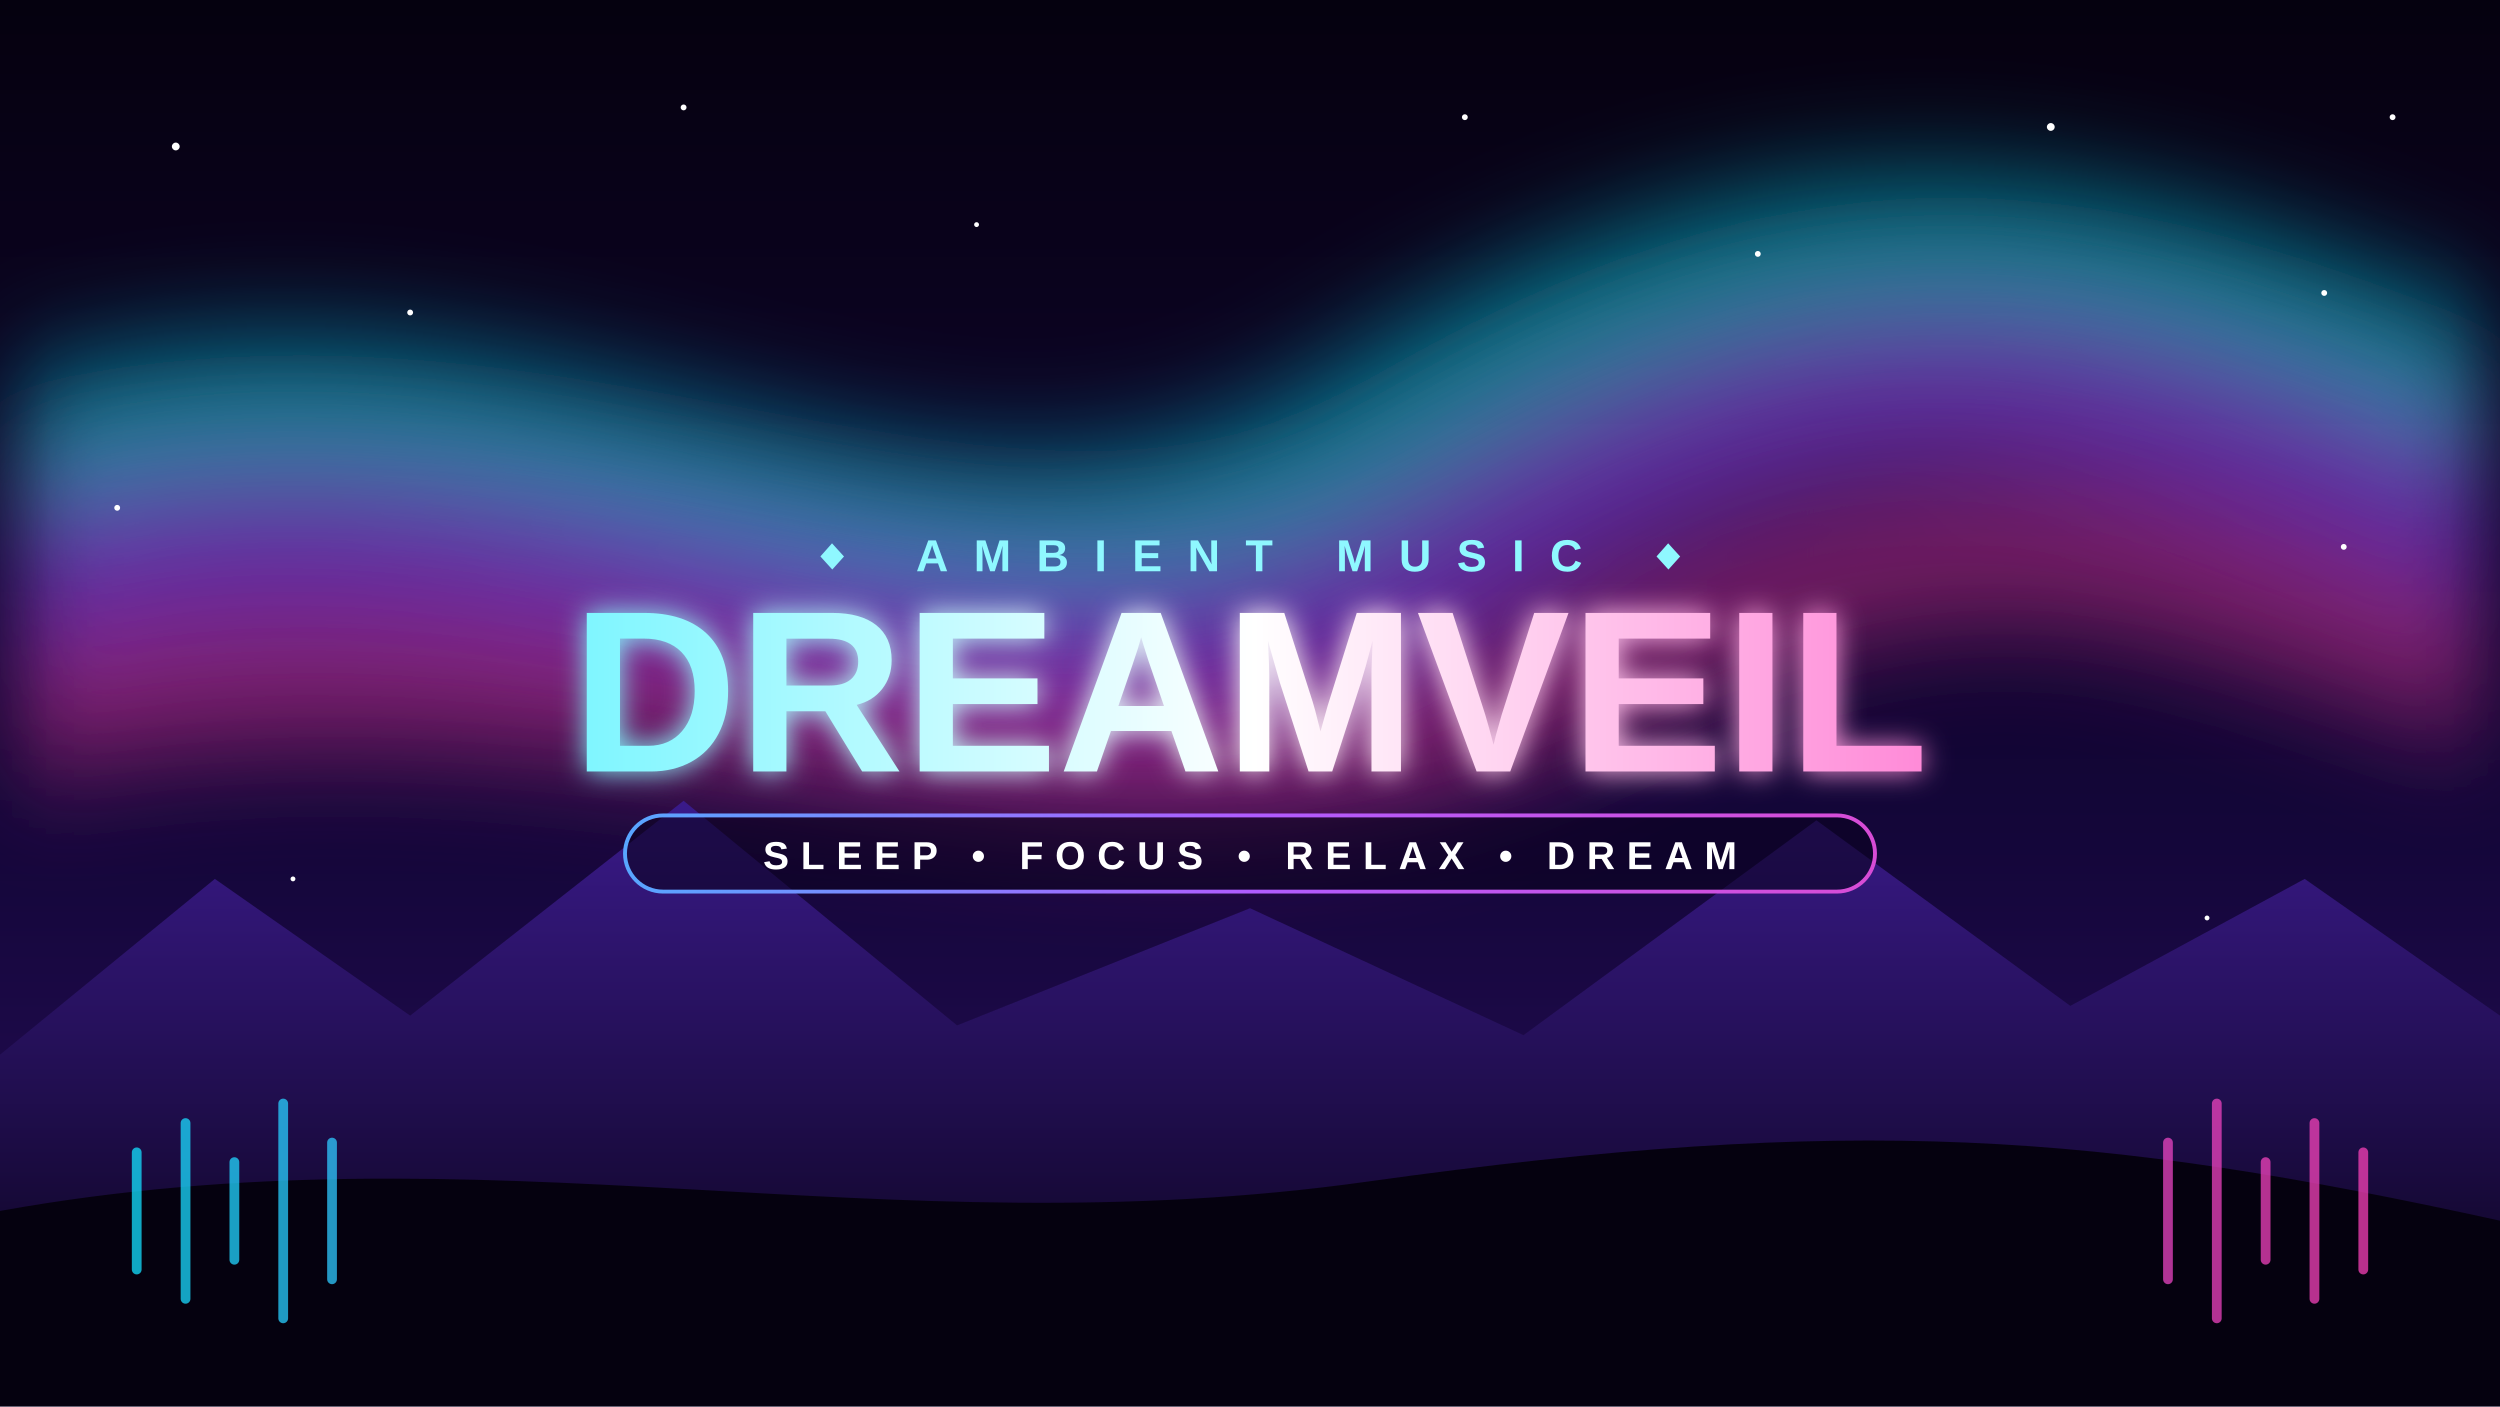
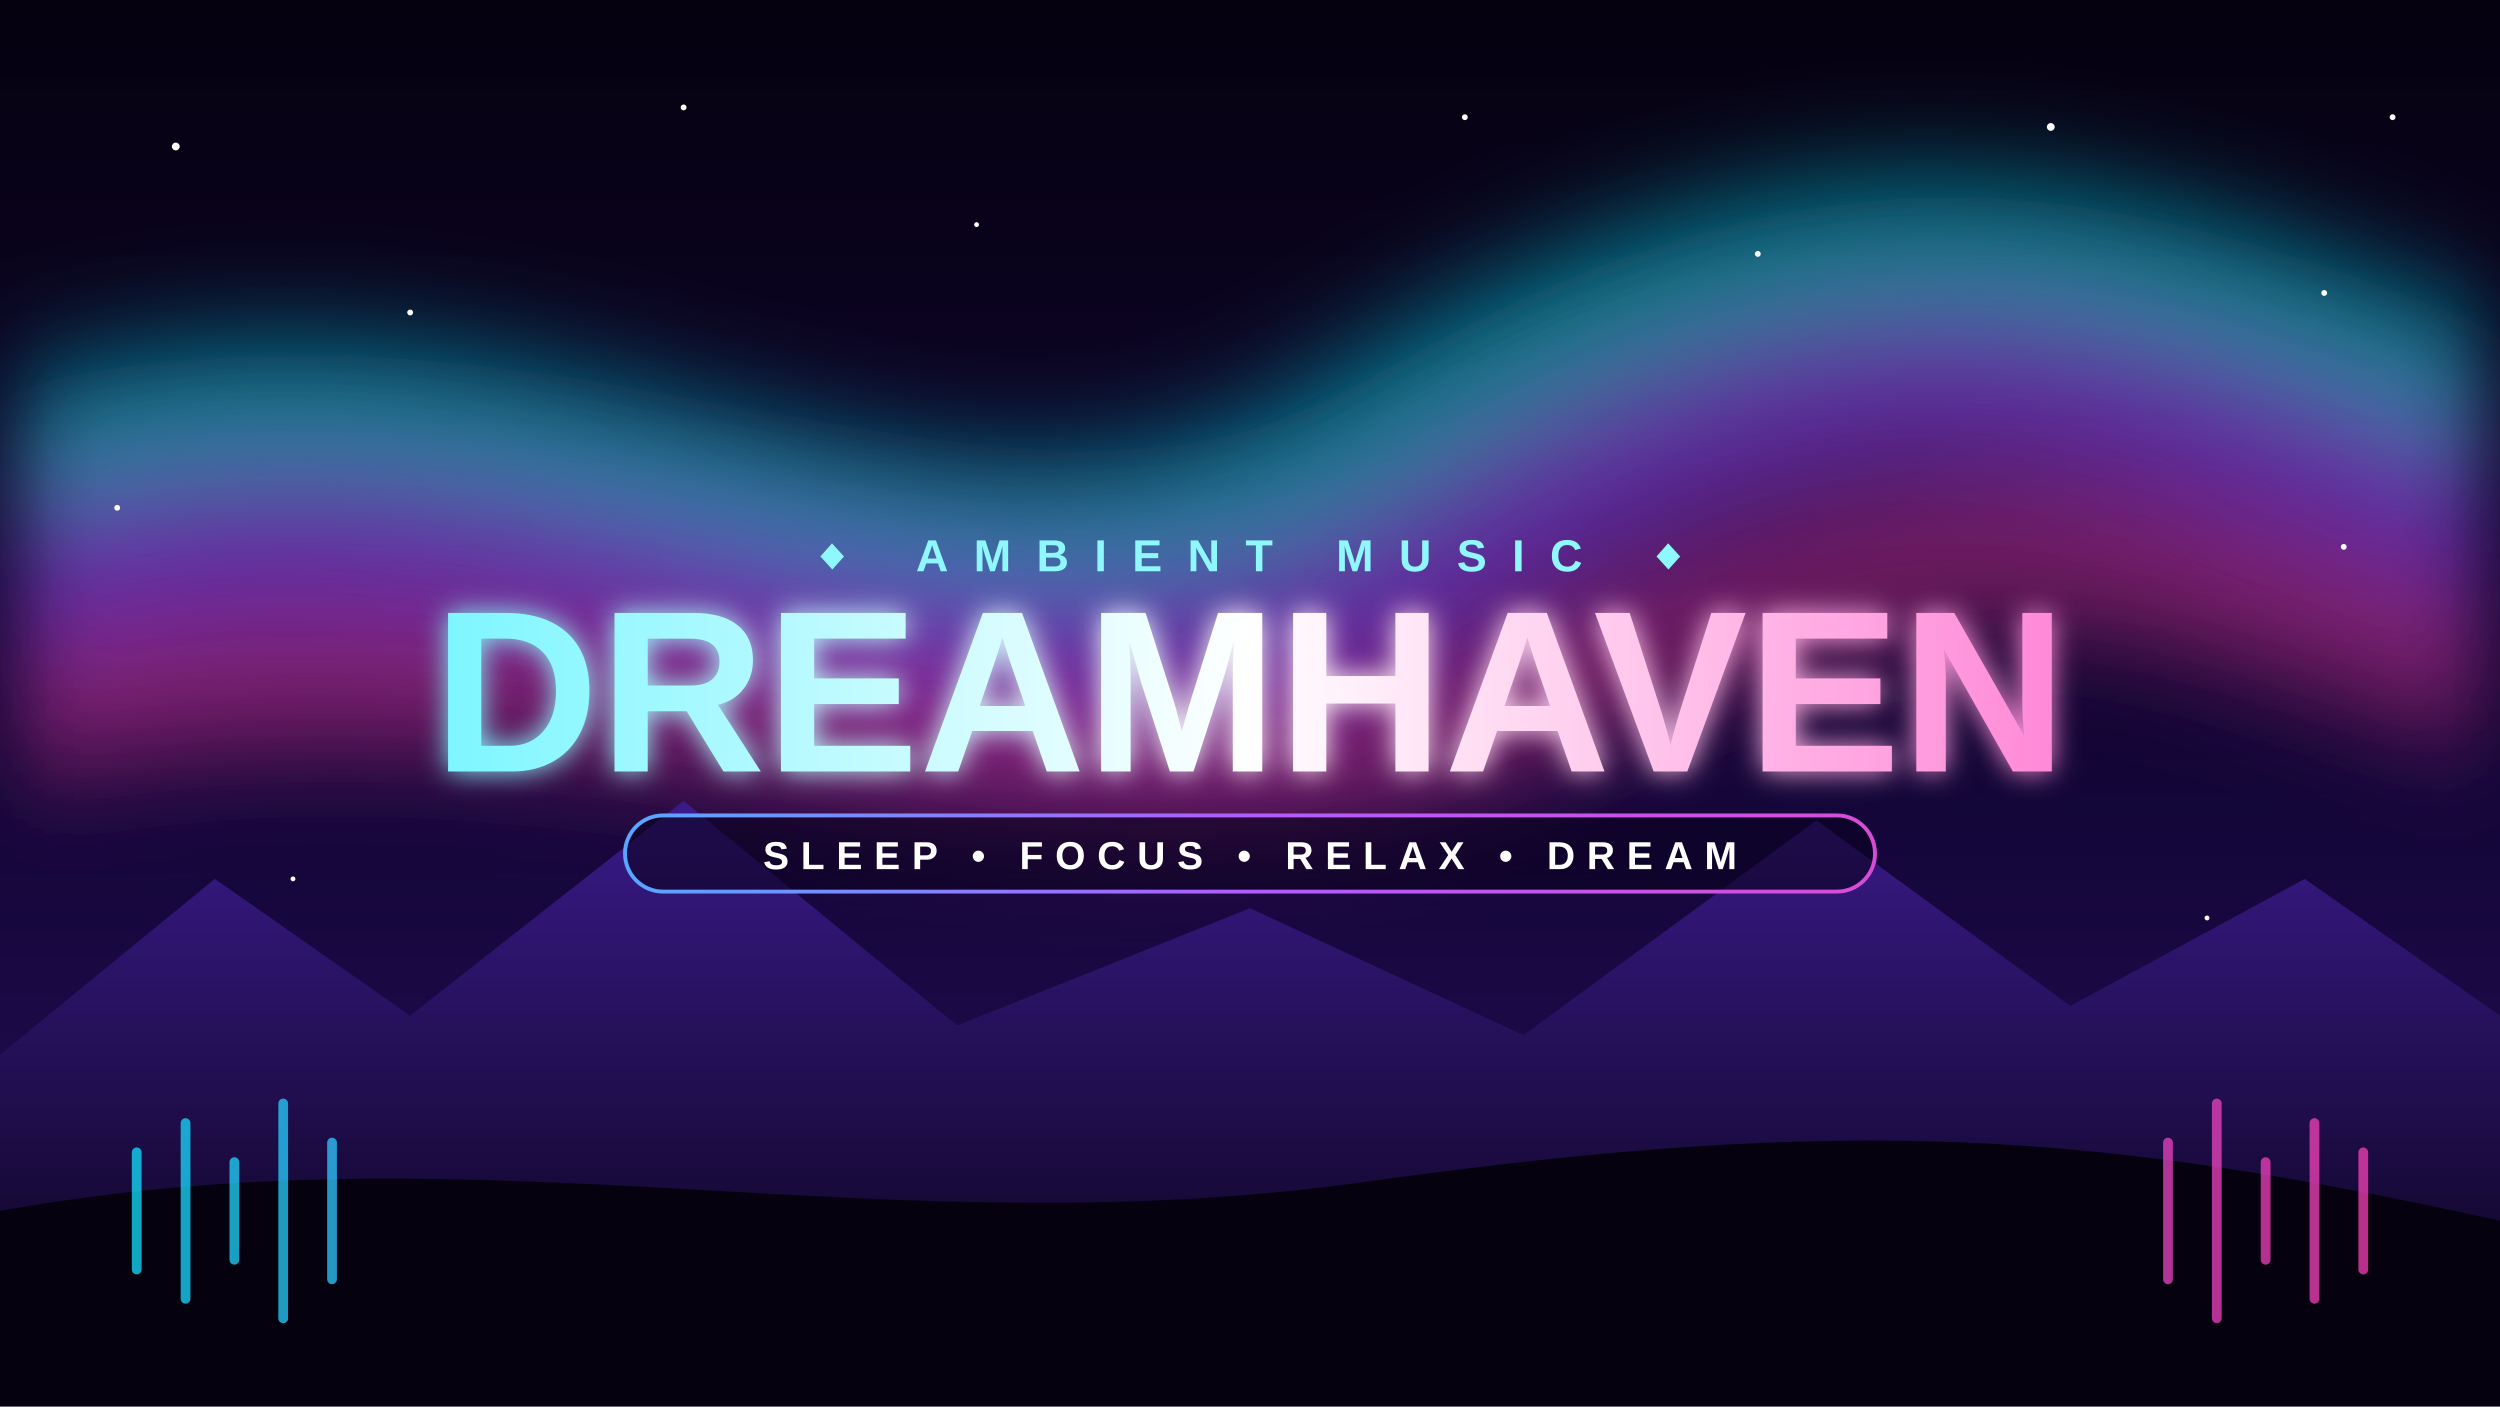
<svg xmlns="http://www.w3.org/2000/svg" width="2560" height="1440" viewBox="0 0 2560 1440">
  <defs>
    <linearGradient id="bg" x1="0" y1="0" x2="0" y2="1">
      <stop offset="0" stop-color="#05010f" />
      <stop offset="0.6" stop-color="#14063a" />
      <stop offset="1" stop-color="#2a0f5e" />
    </linearGradient>
    <linearGradient id="neon" gradientUnits="userSpaceOnUse" x1="0" y1="0" x2="2560" y2="0">
      <stop offset="0" stop-color="#00f0ff" />
      <stop offset="0.5" stop-color="#b05cff" />
      <stop offset="1" stop-color="#ff3cac" />
    </linearGradient>
    <linearGradient id="txt" x1="0" x2="1">
      <stop offset="0" stop-color="#7ff6ff" />
      <stop offset="0.5" stop-color="#ffffff" />
      <stop offset="1" stop-color="#ff8ad8" />
    </linearGradient>
    <linearGradient id="mt" x1="0" y1="0" x2="0" y2="1">
      <stop offset="0" stop-color="#3a1a8a" />
      <stop offset="1" stop-color="#05010f" />
    </linearGradient>
    <filter id="blur" filterUnits="userSpaceOnUse" x="-500" y="-500" width="3600" height="2500">
      <feGaussianBlur stdDeviation="55" />
    </filter>
    <filter id="glow" filterUnits="userSpaceOnUse" x="-200" y="-200" width="3000" height="1800">
      <feGaussianBlur stdDeviation="14" result="b" />
      <feMerge>
        <feMergeNode in="b" />
        <feMergeNode in="SourceGraphic" />
      </feMerge>
    </filter>
  </defs>
  <rect width="2560" height="1440" fill="url(#bg)" />
  <g filter="url(#blur)" opacity=".9" fill="none" stroke-linecap="round">
    <path d="M-100 520 C 500 220 900 760 1400 450 S 2200 250 2700 480" stroke="#00f0ff" stroke-width="150" opacity=".55" />
    <path d="M-100 640 C 500 380 1000 850 1500 560 S 2200 420 2700 600" stroke="#a24bff" stroke-width="170" opacity=".6" />
    <path d="M-100 760 C 600 560 1100 940 1600 700 S 2200 600 2700 740" stroke="#ff3cac" stroke-width="130" opacity=".5" />
  </g>
  <g fill="#fff">
    <circle cx="180" cy="150" r="4" />
    <circle cx="420" cy="320" r="3" />
    <circle cx="700" cy="110" r="3" />
    <circle cx="1000" cy="230" r="2.5" />
    <circle cx="1500" cy="120" r="3" />
    <circle cx="1800" cy="260" r="3" />
    <circle cx="2100" cy="130" r="4" />
    <circle cx="2380" cy="300" r="3" />
    <circle cx="2450" cy="120" r="3" />
    <circle cx="120" cy="520" r="3" />
    <circle cx="2400" cy="560" r="3" />
    <circle cx="300" cy="900" r="2.5" />
    <circle cx="2260" cy="940" r="2.5" />
  </g>
  <path d="M0 1080 L 220 900 L 420 1040 L 700 820 L 980 1050 L 1280 930 L 1560 1060 L 1860 840 L 2120 1030 L 2360 900 L 2560 1040 V1440 H0Z" fill="url(#mt)" />
  <path d="M0 1240 C 500 1150 900 1280 1400 1210 S 2150 1160 2560 1250 V1440 H0Z" fill="#05010f" />
  <g stroke="url(#neon)" stroke-width="10" stroke-linecap="round" opacity=".75">
    <line x1="140" y1="1180" x2="140" y2="1300" />
    <line x1="190" y1="1150" x2="190" y2="1330" />
    <line x1="240" y1="1190" x2="240" y2="1290" />
    <line x1="290" y1="1130" x2="290" y2="1350" />
    <line x1="340" y1="1170" x2="340" y2="1310" />
    <line x1="2220" y1="1170" x2="2220" y2="1310" />
    <line x1="2270" y1="1130" x2="2270" y2="1350" />
    <line x1="2320" y1="1190" x2="2320" y2="1290" />
    <line x1="2370" y1="1150" x2="2370" y2="1330" />
    <line x1="2420" y1="1180" x2="2420" y2="1300" />
  </g>
  <g font-family="'Avenir Next','Helvetica Neue',Arial,sans-serif" text-anchor="middle">
    <text x="1280" y="585" font-size="46" font-weight="700" letter-spacing="26" fill="#8ff8ff">◆ AMBIENT MUSIC ◆</text>
-     <text x="1280" y="790" font-size="236" font-weight="900" textLength="1440" lengthAdjust="spacingAndGlyphs" fill="url(#txt)" filter="url(#glow)">DREAMVEIL</text>
+     <text x="1280" y="790" font-size="236" font-weight="900" textLength="1440" lengthAdjust="spacingAndGlyphs" fill="url(#txt)" filter="url(#glow)">DREAMHAVEN</text>
    <rect x="640" y="835" width="1280" height="78" rx="39" fill="#0a0220" fill-opacity=".6" stroke="url(#neon)" stroke-width="4" />
    <text x="1280" y="890" font-size="40" font-weight="700" letter-spacing="12" fill="#fff">SLEEP  •  FOCUS  •  RELAX  •  DREAM</text>
  </g>
</svg>
